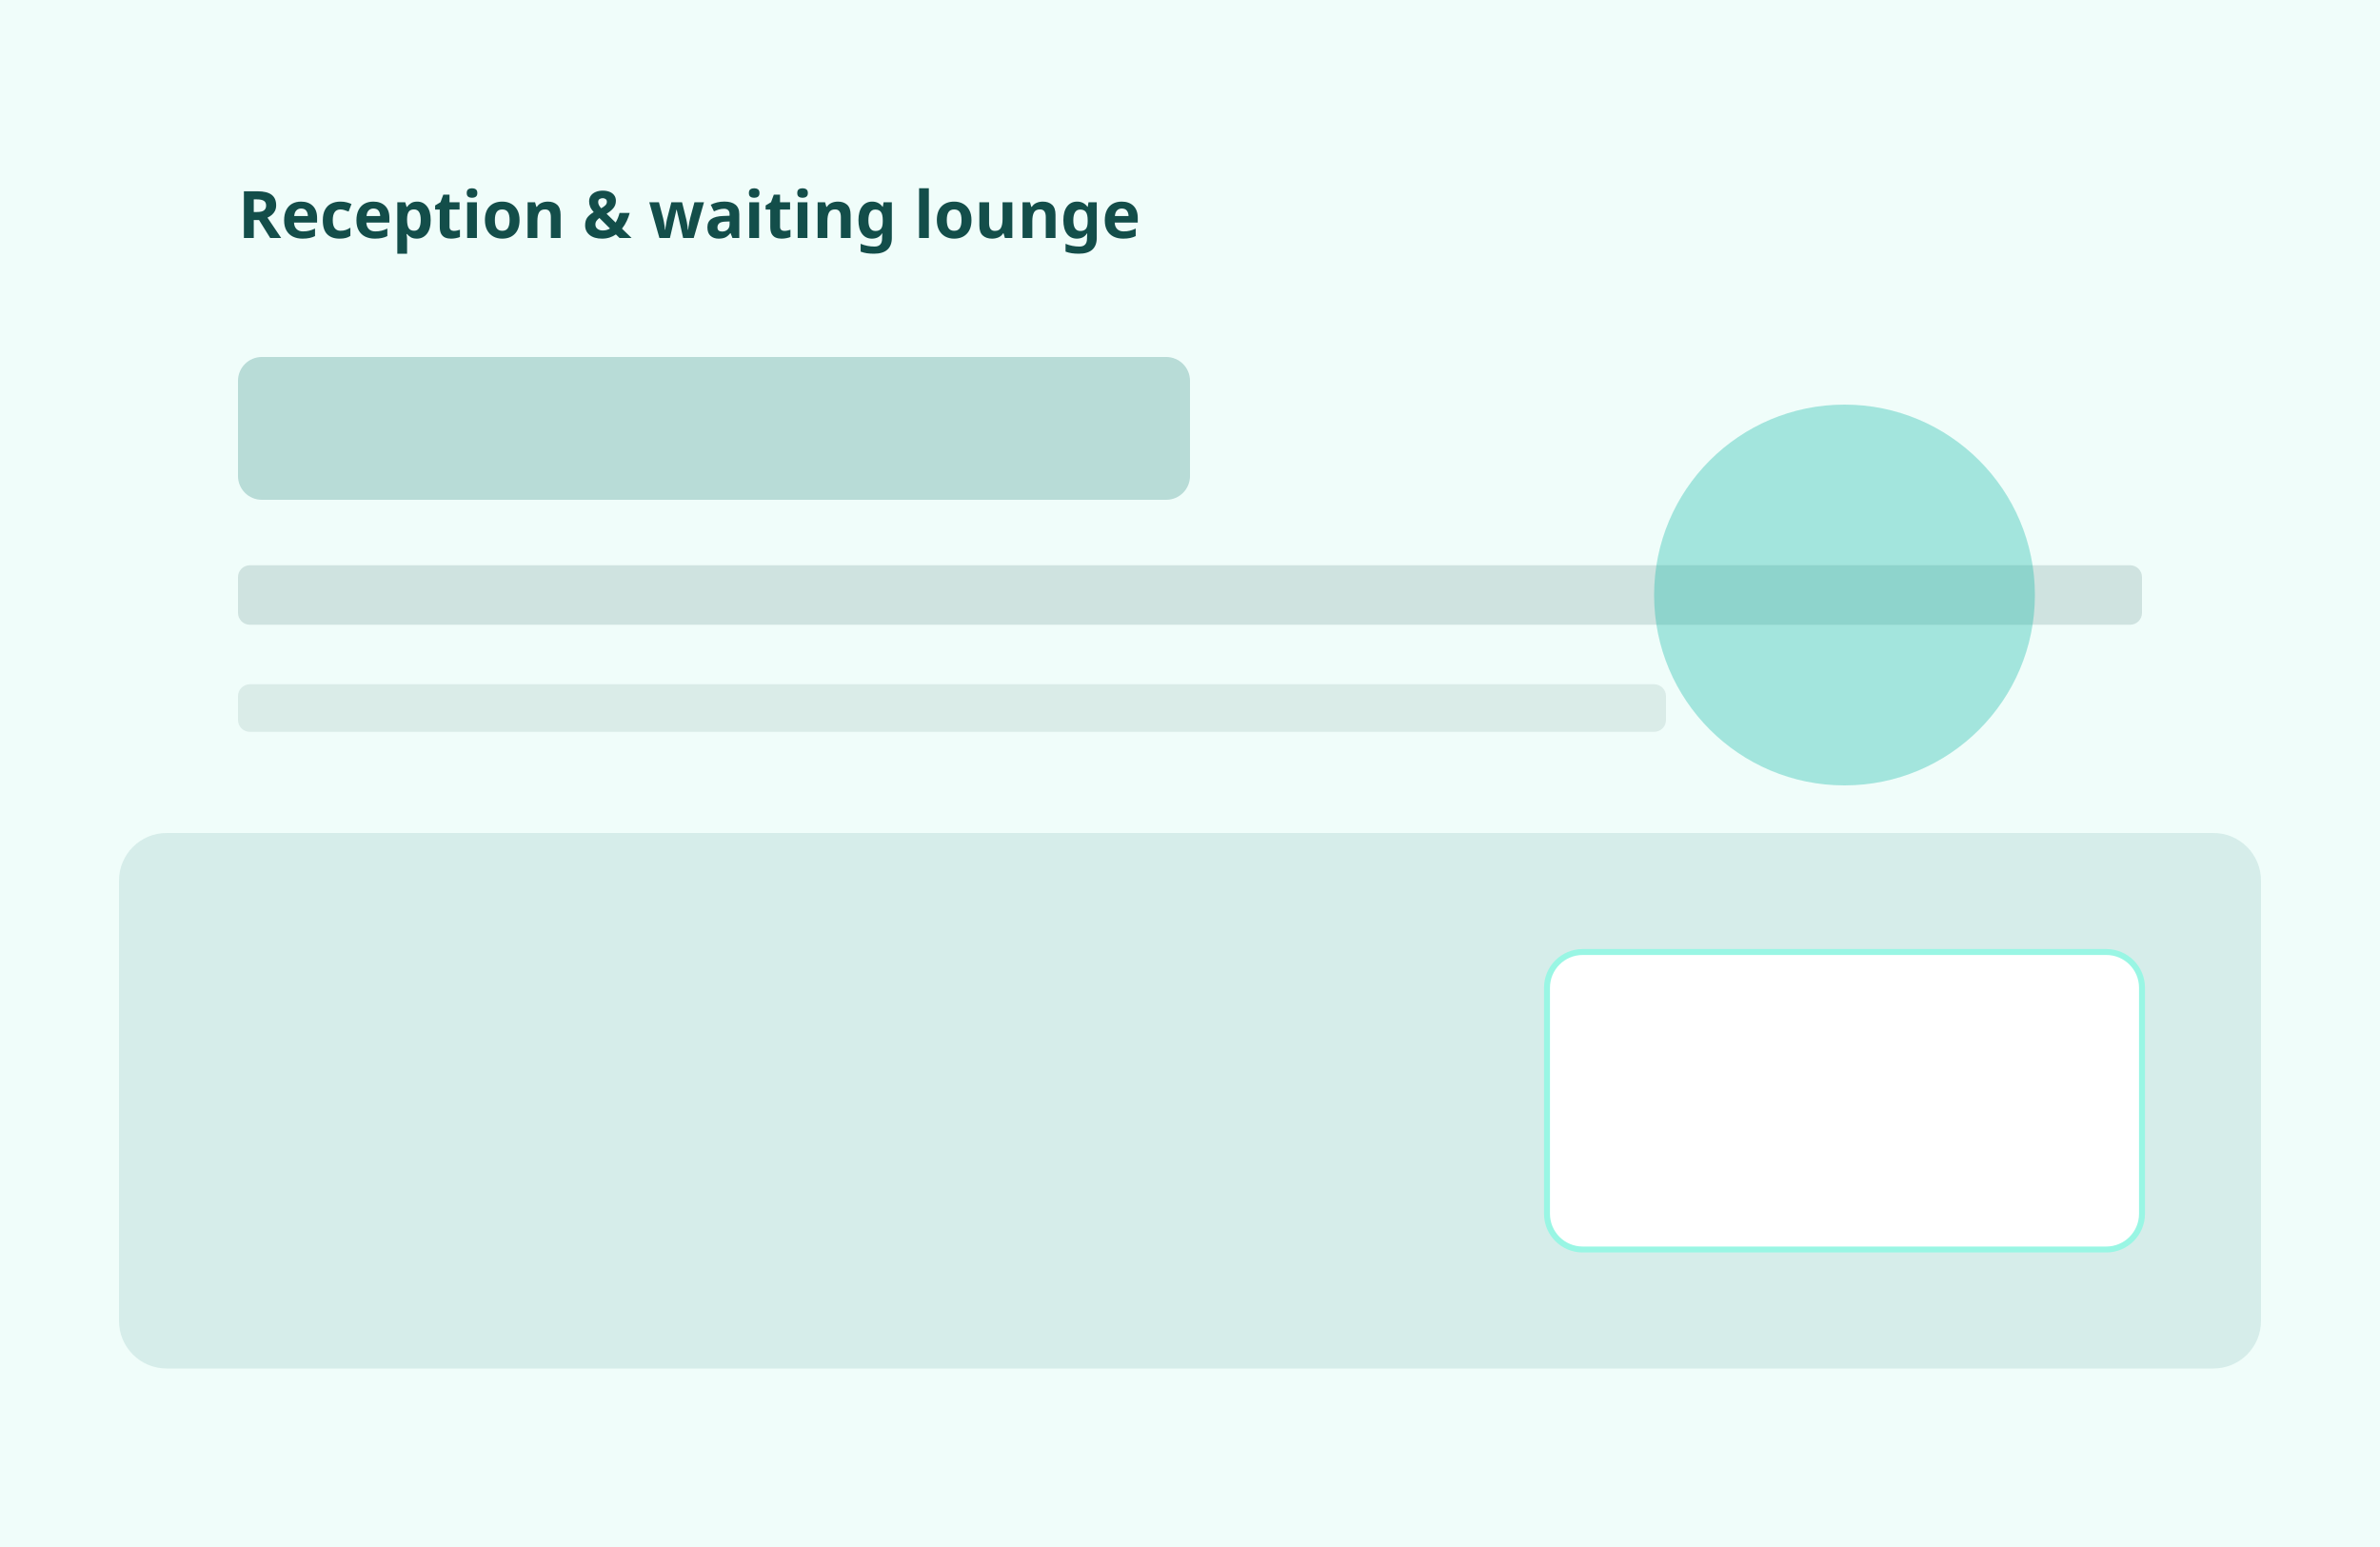
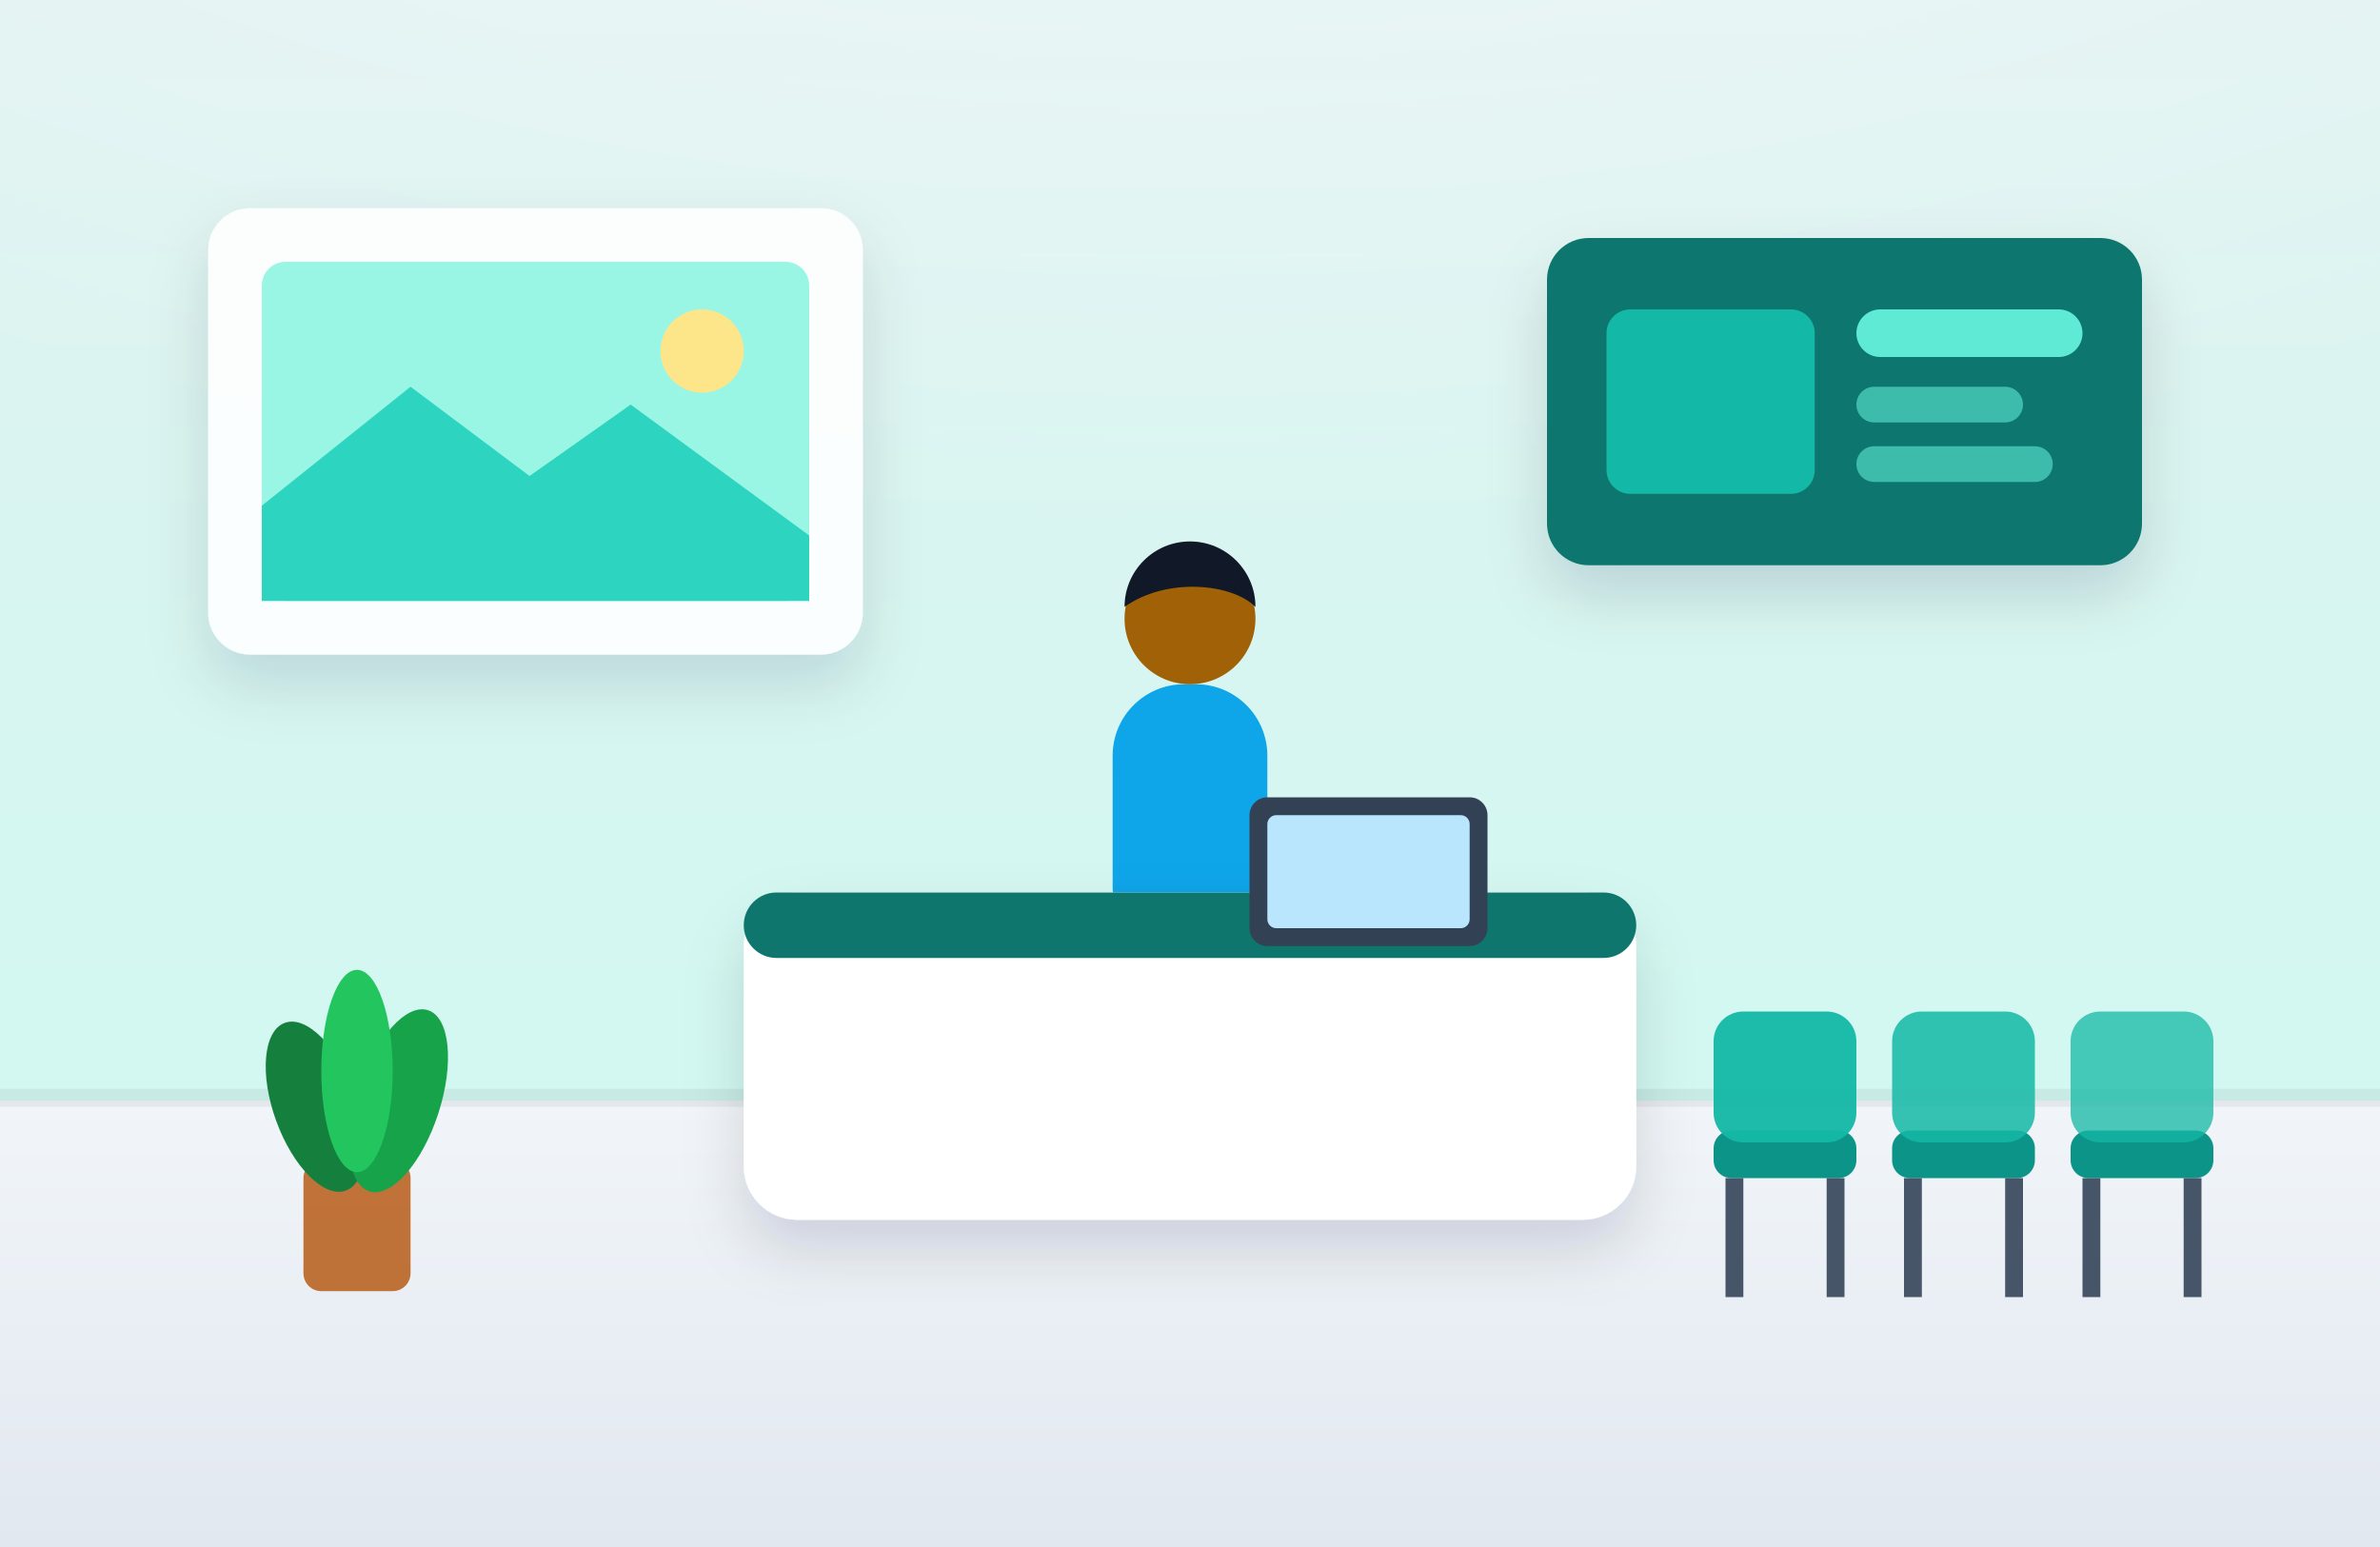
- <svg xmlns="http://www.w3.org/2000/svg" viewBox="0 0 800 520" fill="none">
-   <rect width="800" height="520" fill="#F0FDFA" />
-   <rect x="40" y="280" width="720" height="180" rx="16" fill="#0F766E" opacity=".12" />
-   <rect x="80" y="120" width="320" height="48" rx="8" fill="#0F766E" opacity=".25" />
-   <rect x="80" y="190" width="640" height="20" rx="4" fill="#134E4A" opacity=".15" />
-   <rect x="80" y="230" width="480" height="16" rx="4" fill="#134E4A" opacity=".1" />
-   <circle cx="620" cy="200" r="64" fill="#14B8A6" opacity=".35" />
-   <rect x="520" y="320" width="200" height="100" rx="12" fill="#fff" stroke="#99F6E4" stroke-width="2" />
-   <text x="80" y="80" fill="#134E4A" font-family="system-ui,sans-serif" font-size="22" font-weight="600">Reception &amp; waiting lounge</text>
+ <svg xmlns="http://www.w3.org/2000/svg" viewBox="0 0 800 520" role="img" aria-label="Illustration of a clinic reception">
+   <defs>
+     <linearGradient id="w" x1="0" y1="0" x2="0" y2="1">
+       <stop offset="0" stop-color="#E0F2F1" />
+       <stop offset="1" stop-color="#CCFBF1" />
+     </linearGradient>
+     <linearGradient id="f" x1="0" y1="0" x2="0" y2="1">
+       <stop offset="0" stop-color="#F1F5F9" />
+       <stop offset="1" stop-color="#E2E8F0" />
+     </linearGradient>
+     <radialGradient id="l" cx=".5" cy="0" r=".8">
+       <stop offset="0" stop-color="#fff" stop-opacity=".7" />
+       <stop offset="1" stop-color="#fff" stop-opacity="0" />
+     </radialGradient>
+     <filter id="s" x="-20%" y="-20%" width="140%" height="160%">
+       <feDropShadow dx="0" dy="10" stdDeviation="10" flood-color="#0f172a" flood-opacity=".14" />
+     </filter>
+   </defs>
+   <rect width="800" height="520" fill="url(#w)" />
+   <rect y="370" width="800" height="150" fill="url(#f)" />
+   <rect y="366" width="800" height="6" fill="#0f172a" opacity=".06" />
+   <ellipse cx="400" cy="0" rx="520" ry="300" fill="url(#l)" />
+   <rect x="70" y="70" width="220" height="150" rx="14" fill="#fff" opacity=".9" filter="url(#s)" />
+   <rect x="88" y="88" width="184" height="114" rx="8" fill="#99F6E4" />
+   <path d="M88 170l50-40 40 30 34-24 60 44v22H88z" fill="#2DD4BF" />
+   <circle cx="236" cy="118" r="14" fill="#FDE68A" />
+   <rect x="520" y="80" width="200" height="110" rx="14" fill="#0F766E" filter="url(#s)" />
+   <rect x="540" y="104" width="70" height="62" rx="8" fill="#14B8A6" />
+   <rect x="624" y="104" width="76" height="16" rx="8" fill="#5EEAD4" />
+   <rect x="624" y="130" width="56" height="12" rx="6" fill="#5EEAD4" opacity=".6" />
+   <rect x="624" y="150" width="66" height="12" rx="6" fill="#5EEAD4" opacity=".6" />
+   <g transform="translate(400 190) scale(1)">
+     <rect x="-26" y="40" width="52" height="92" rx="24" fill="#0EA5E9" />
+     <rect x="-20" y="128" width="16" height="70" rx="8" fill="#334155" />
+     <rect x="4" y="128" width="16" height="70" rx="8" fill="#334155" />
+     <circle cy="18" r="22" fill="#A16207" />
+     <path d="M-22 14a22 22 0 0 1 44 0c-8-8-30-10-44 0z" fill="#111827" />
+   </g>
+   <rect x="250" y="300" width="300" height="110" rx="18" fill="#fff" filter="url(#s)" />
+   <rect x="250" y="300" width="300" height="22" rx="11" fill="#0F766E" />
+   <rect x="420" y="268" width="80" height="50" rx="6" fill="#334155" />
+   <rect x="426" y="274" width="68" height="38" rx="3" fill="#BAE6FD" />
+   <rect x="576" y="380" width="48" height="16" rx="6" fill="#0D9488" />
+   <rect x="576" y="340" width="48" height="44" rx="10" fill="#14B8A6" opacity="0.95" />
+   <rect x="580" y="396" width="6" height="40" fill="#475569" />
+   <rect x="614" y="396" width="6" height="40" fill="#475569" />
+   <rect x="636" y="380" width="48" height="16" rx="6" fill="#0D9488" />
+   <rect x="636" y="340" width="48" height="44" rx="10" fill="#14B8A6" opacity="0.85" />
+   <rect x="640" y="396" width="6" height="40" fill="#475569" />
+   <rect x="674" y="396" width="6" height="40" fill="#475569" />
+   <rect x="696" y="380" width="48" height="16" rx="6" fill="#0D9488" />
+   <rect x="696" y="340" width="48" height="44" rx="10" fill="#14B8A6" opacity="0.75" />
+   <rect x="700" y="396" width="6" height="40" fill="#475569" />
+   <rect x="734" y="396" width="6" height="40" fill="#475569" />
+   <g transform="translate(120 350)">
+     <rect x="-18" y="40" width="36" height="44" rx="6" fill="#B45309" opacity=".8" />
+     <ellipse cx="-14" cy="22" rx="14" ry="30" fill="#15803D" transform="rotate(-20 -14 22)" />
+     <ellipse cx="14" cy="20" rx="14" ry="32" fill="#16A34A" transform="rotate(18 14 20)" />
+     <ellipse cx="0" cy="10" rx="12" ry="34" fill="#22C55E" />
+   </g>
</svg>
